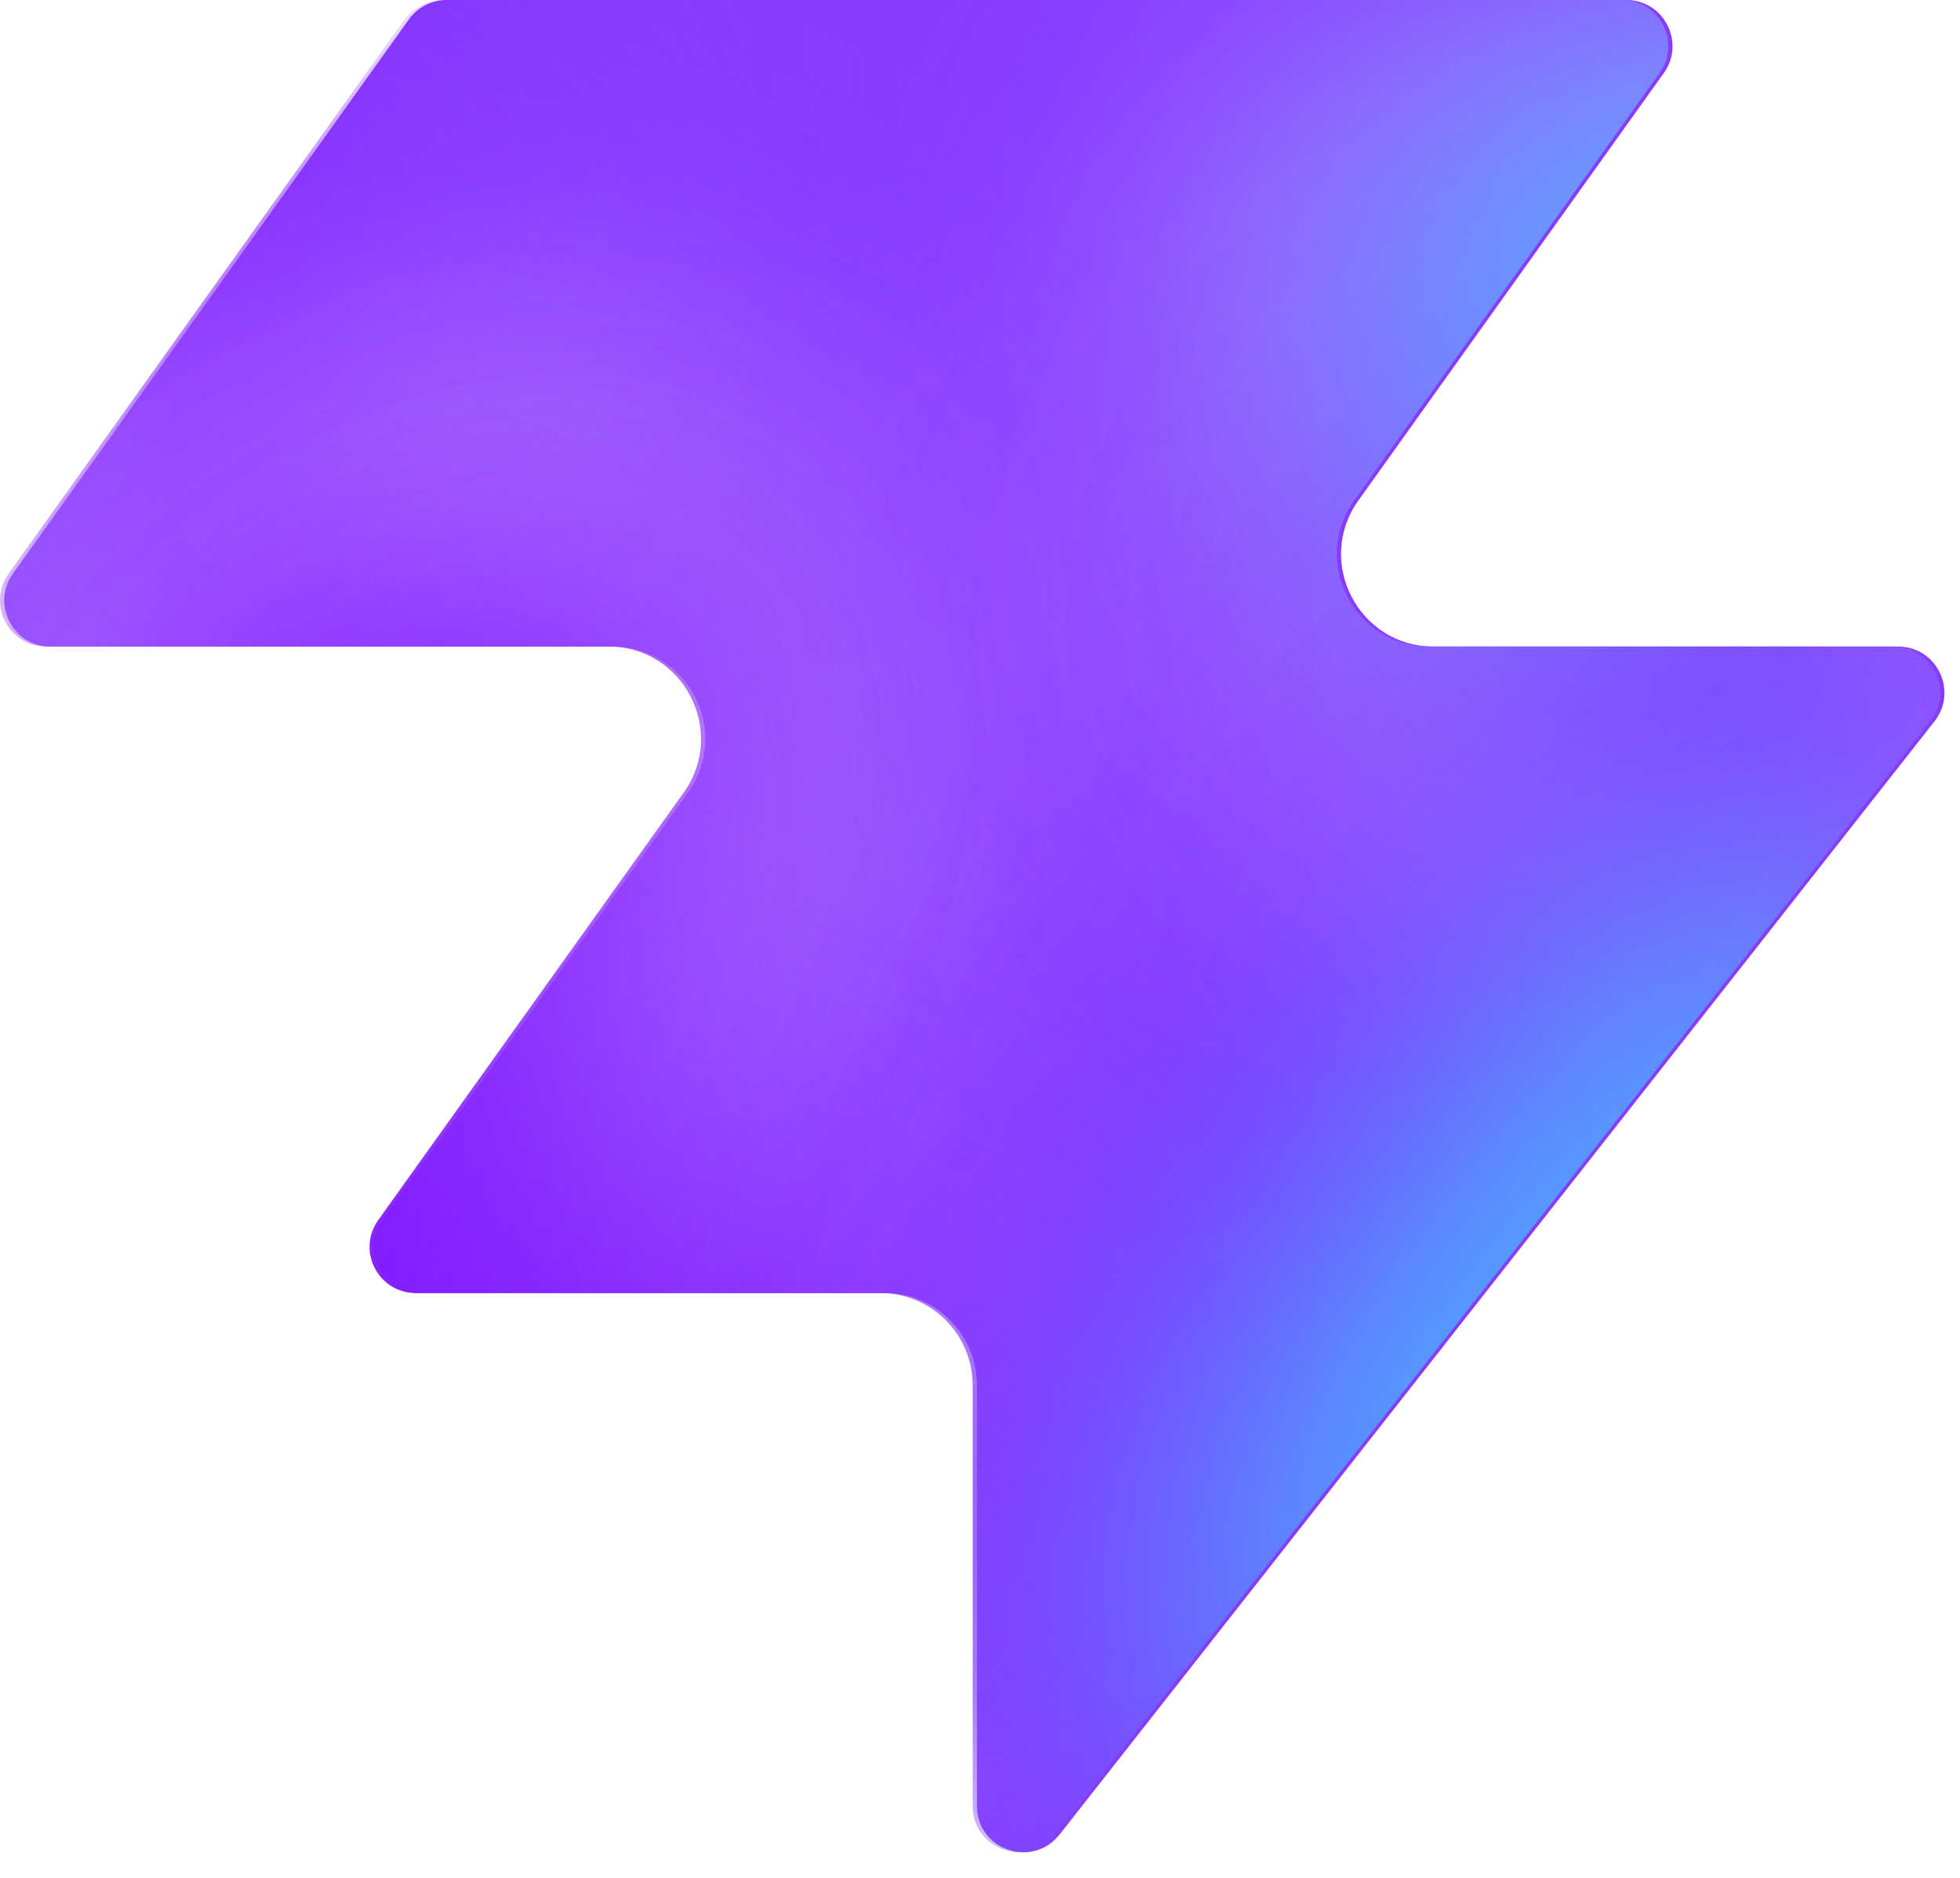
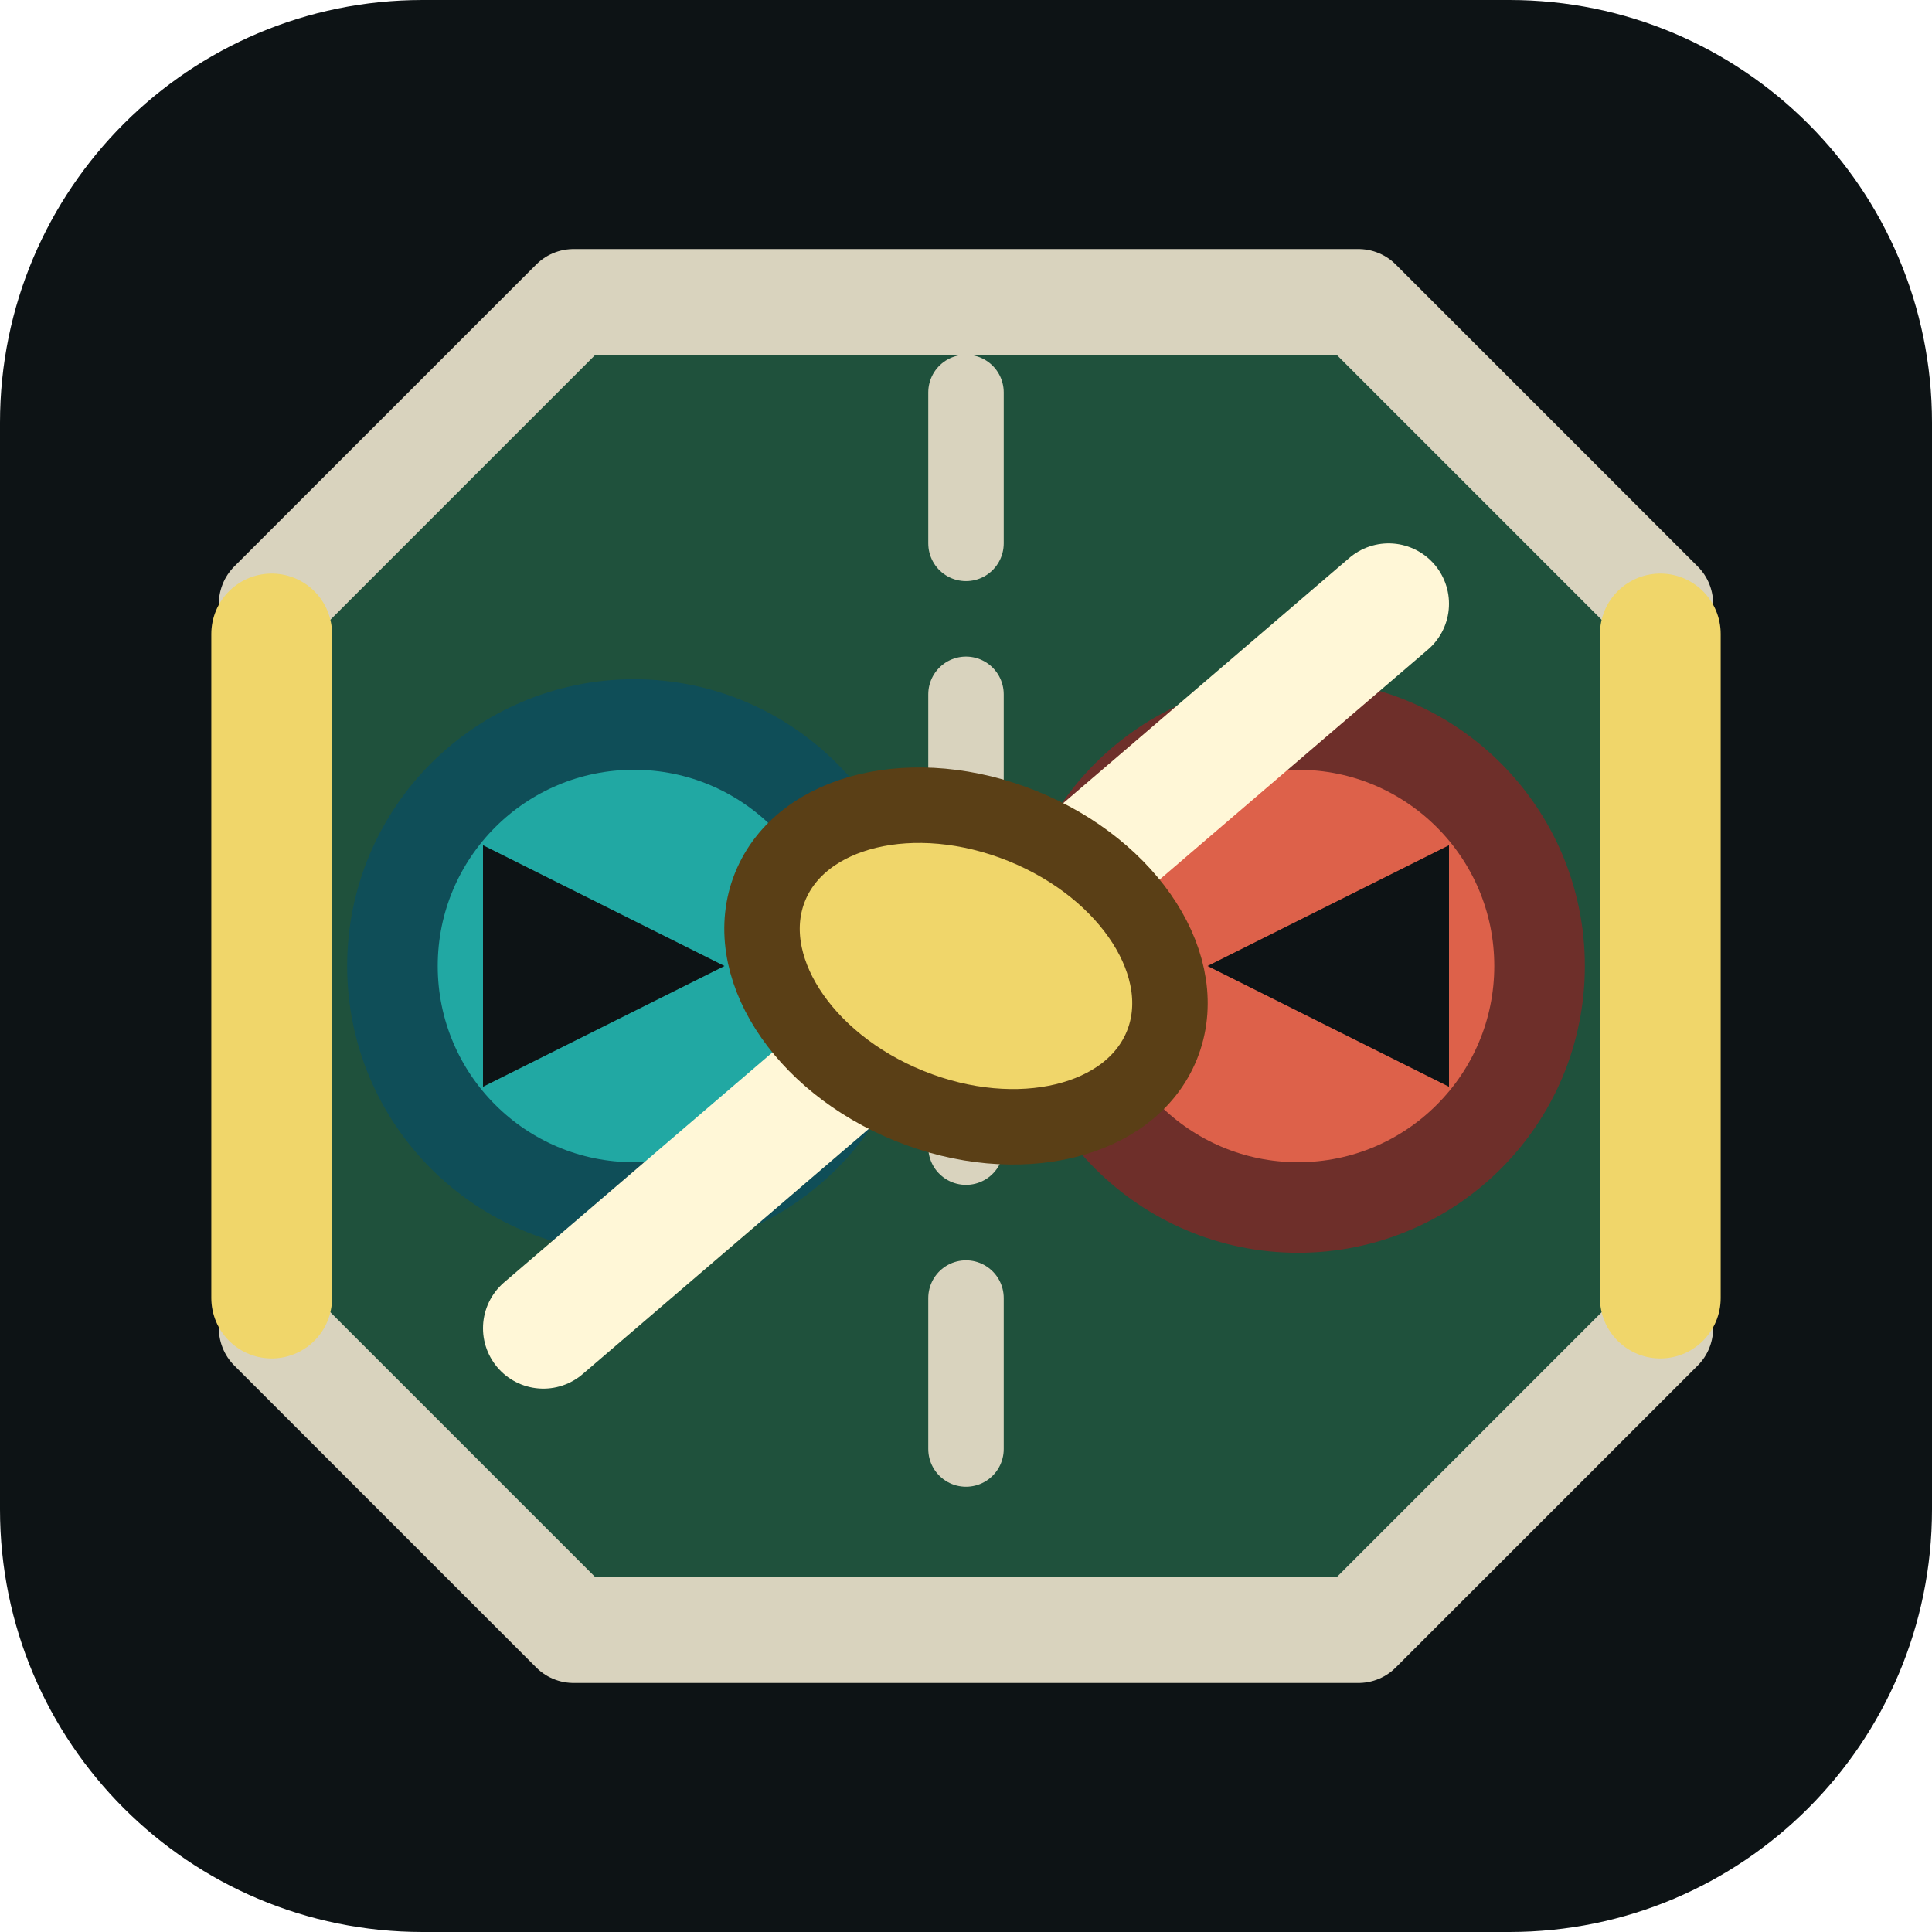
- <svg xmlns="http://www.w3.org/2000/svg" width="48" height="46" fill="none" viewBox="0 0 48 46">
-   <path fill="#863bff" d="M25.946 44.938c-.664.845-2.021.375-2.021-.698V33.937a2.26 2.26 0 0 0-2.262-2.262H10.287c-.92 0-1.456-1.04-.92-1.788l7.48-10.471c1.07-1.497 0-3.578-1.842-3.578H1.237c-.92 0-1.456-1.04-.92-1.788L10.013.474c.214-.297.556-.474.92-.474h28.894c.92 0 1.456 1.04.92 1.788l-7.48 10.471c-1.07 1.498 0 3.579 1.842 3.579h11.377c.943 0 1.473 1.088.89 1.83L25.947 44.94z" style="fill:#863bff;fill:color(display-p3 .525 .23 1);fill-opacity:1" />
-   <mask id="a" width="48" height="46" x="0" y="0" maskUnits="userSpaceOnUse" style="mask-type:alpha">
-     <path fill="#000" d="M25.842 44.938c-.664.844-2.021.375-2.021-.698V33.937a2.26 2.26 0 0 0-2.262-2.262H10.183c-.92 0-1.456-1.04-.92-1.788l7.48-10.471c1.07-1.498 0-3.579-1.842-3.579H1.133c-.92 0-1.456-1.04-.92-1.787L9.91.473c.214-.297.556-.474.92-.474h28.894c.92 0 1.456 1.04.92 1.788l-7.48 10.471c-1.07 1.498 0 3.578 1.842 3.578h11.377c.943 0 1.473 1.088.89 1.832L25.843 44.94z" style="fill:#000;fill-opacity:1" />
-   </mask>
-   <g mask="url(#a)">
-     <g filter="url(#b)">
-       <ellipse cx="5.508" cy="14.704" fill="#ede6ff" rx="5.508" ry="14.704" style="fill:#ede6ff;fill:color(display-p3 .927 .903 1);fill-opacity:1" transform="matrix(.00324 1 1 -.00324 -4.47 31.516)" />
-     </g>
-     <g filter="url(#c)">
-       <ellipse cx="10.399" cy="29.851" fill="#ede6ff" rx="10.399" ry="29.851" style="fill:#ede6ff;fill:color(display-p3 .927 .903 1);fill-opacity:1" transform="matrix(.00324 1 1 -.00324 -39.328 7.883)" />
-     </g>
-     <g filter="url(#d)">
-       <ellipse cx="5.508" cy="30.487" fill="#7e14ff" rx="5.508" ry="30.487" style="fill:#7e14ff;fill:color(display-p3 .492 .077 1);fill-opacity:1" transform="rotate(89.814 -25.913 -14.639)scale(1 -1)" />
-     </g>
-     <g filter="url(#e)">
-       <ellipse cx="5.508" cy="30.599" fill="#7e14ff" rx="5.508" ry="30.599" style="fill:#7e14ff;fill:color(display-p3 .492 .077 1);fill-opacity:1" transform="rotate(89.814 -32.644 -3.334)scale(1 -1)" />
-     </g>
-     <g filter="url(#f)">
-       <ellipse cx="5.508" cy="30.599" fill="#7e14ff" rx="5.508" ry="30.599" style="fill:#7e14ff;fill:color(display-p3 .492 .077 1);fill-opacity:1" transform="matrix(.00324 1 1 -.00324 -34.34 30.47)" />
-     </g>
-     <g filter="url(#g)">
-       <ellipse cx="14.072" cy="22.078" fill="#ede6ff" rx="14.072" ry="22.078" style="fill:#ede6ff;fill:color(display-p3 .927 .903 1);fill-opacity:1" transform="rotate(93.35 24.506 48.493)scale(-1 1)" />
-     </g>
-     <g filter="url(#h)">
-       <ellipse cx="3.47" cy="21.501" fill="#7e14ff" rx="3.47" ry="21.501" style="fill:#7e14ff;fill:color(display-p3 .492 .077 1);fill-opacity:1" transform="rotate(89.009 28.708 47.59)scale(-1 1)" />
-     </g>
-     <g filter="url(#i)">
-       <ellipse cx="3.47" cy="21.501" fill="#7e14ff" rx="3.47" ry="21.501" style="fill:#7e14ff;fill:color(display-p3 .492 .077 1);fill-opacity:1" transform="rotate(89.009 28.708 47.59)scale(-1 1)" />
-     </g>
-     <g filter="url(#j)">
-       <ellipse cx=".387" cy="8.972" fill="#7e14ff" rx="4.407" ry="29.108" style="fill:#7e14ff;fill:color(display-p3 .492 .077 1);fill-opacity:1" transform="rotate(39.51 .387 8.972)" />
-     </g>
-     <g filter="url(#k)">
-       <ellipse cx="47.523" cy="-6.092" fill="#7e14ff" rx="4.407" ry="29.108" style="fill:#7e14ff;fill:color(display-p3 .492 .077 1);fill-opacity:1" transform="rotate(37.892 47.523 -6.092)" />
-     </g>
-     <g filter="url(#l)">
-       <ellipse cx="41.412" cy="6.333" fill="#47bfff" rx="5.971" ry="9.665" style="fill:#47bfff;fill:color(display-p3 .28 .748 1);fill-opacity:1" transform="rotate(37.892 41.412 6.333)" />
-     </g>
-     <g filter="url(#m)">
-       <ellipse cx="-1.879" cy="38.332" fill="#7e14ff" rx="4.407" ry="29.108" style="fill:#7e14ff;fill:color(display-p3 .492 .077 1);fill-opacity:1" transform="rotate(37.892 -1.88 38.332)" />
-     </g>
-     <g filter="url(#n)">
-       <ellipse cx="-1.879" cy="38.332" fill="#7e14ff" rx="4.407" ry="29.108" style="fill:#7e14ff;fill:color(display-p3 .492 .077 1);fill-opacity:1" transform="rotate(37.892 -1.88 38.332)" />
-     </g>
-     <g filter="url(#o)">
-       <ellipse cx="35.651" cy="29.907" fill="#7e14ff" rx="4.407" ry="29.108" style="fill:#7e14ff;fill:color(display-p3 .492 .077 1);fill-opacity:1" transform="rotate(37.892 35.651 29.907)" />
-     </g>
-     <g filter="url(#p)">
-       <ellipse cx="38.418" cy="32.4" fill="#47bfff" rx="5.971" ry="15.297" style="fill:#47bfff;fill:color(display-p3 .28 .748 1);fill-opacity:1" transform="rotate(37.892 38.418 32.4)" />
-     </g>
-   </g>
-   <defs>
-     <filter id="b" width="60.045" height="41.654" x="-19.77" y="16.149" color-interpolation-filters="sRGB" filterUnits="userSpaceOnUse">
-       <feFlood flood-opacity="0" result="BackgroundImageFix" />
-       <feBlend in="SourceGraphic" in2="BackgroundImageFix" result="shape" />
-       <feGaussianBlur result="effect1_foregroundBlur_2002_17158" stdDeviation="7.659" />
-     </filter>
-     <filter id="c" width="90.34" height="51.437" x="-54.613" y="-7.533" color-interpolation-filters="sRGB" filterUnits="userSpaceOnUse">
-       <feFlood flood-opacity="0" result="BackgroundImageFix" />
-       <feBlend in="SourceGraphic" in2="BackgroundImageFix" result="shape" />
-       <feGaussianBlur result="effect1_foregroundBlur_2002_17158" stdDeviation="7.659" />
-     </filter>
-     <filter id="d" width="79.355" height="29.4" x="-49.64" y="2.03" color-interpolation-filters="sRGB" filterUnits="userSpaceOnUse">
-       <feFlood flood-opacity="0" result="BackgroundImageFix" />
-       <feBlend in="SourceGraphic" in2="BackgroundImageFix" result="shape" />
-       <feGaussianBlur result="effect1_foregroundBlur_2002_17158" stdDeviation="4.596" />
-     </filter>
-     <filter id="e" width="79.579" height="29.4" x="-45.045" y="20.029" color-interpolation-filters="sRGB" filterUnits="userSpaceOnUse">
-       <feFlood flood-opacity="0" result="BackgroundImageFix" />
-       <feBlend in="SourceGraphic" in2="BackgroundImageFix" result="shape" />
-       <feGaussianBlur result="effect1_foregroundBlur_2002_17158" stdDeviation="4.596" />
-     </filter>
-     <filter id="f" width="79.579" height="29.4" x="-43.513" y="21.178" color-interpolation-filters="sRGB" filterUnits="userSpaceOnUse">
-       <feFlood flood-opacity="0" result="BackgroundImageFix" />
-       <feBlend in="SourceGraphic" in2="BackgroundImageFix" result="shape" />
-       <feGaussianBlur result="effect1_foregroundBlur_2002_17158" stdDeviation="4.596" />
-     </filter>
-     <filter id="g" width="74.749" height="58.852" x="15.756" y="-17.901" color-interpolation-filters="sRGB" filterUnits="userSpaceOnUse">
-       <feFlood flood-opacity="0" result="BackgroundImageFix" />
-       <feBlend in="SourceGraphic" in2="BackgroundImageFix" result="shape" />
-       <feGaussianBlur result="effect1_foregroundBlur_2002_17158" stdDeviation="7.659" />
-     </filter>
-     <filter id="h" width="61.377" height="25.362" x="23.548" y="2.284" color-interpolation-filters="sRGB" filterUnits="userSpaceOnUse">
-       <feFlood flood-opacity="0" result="BackgroundImageFix" />
-       <feBlend in="SourceGraphic" in2="BackgroundImageFix" result="shape" />
-       <feGaussianBlur result="effect1_foregroundBlur_2002_17158" stdDeviation="4.596" />
-     </filter>
-     <filter id="i" width="61.377" height="25.362" x="23.548" y="2.284" color-interpolation-filters="sRGB" filterUnits="userSpaceOnUse">
-       <feFlood flood-opacity="0" result="BackgroundImageFix" />
-       <feBlend in="SourceGraphic" in2="BackgroundImageFix" result="shape" />
-       <feGaussianBlur result="effect1_foregroundBlur_2002_17158" stdDeviation="4.596" />
-     </filter>
-     <filter id="j" width="56.045" height="63.649" x="-27.636" y="-22.853" color-interpolation-filters="sRGB" filterUnits="userSpaceOnUse">
-       <feFlood flood-opacity="0" result="BackgroundImageFix" />
-       <feBlend in="SourceGraphic" in2="BackgroundImageFix" result="shape" />
-       <feGaussianBlur result="effect1_foregroundBlur_2002_17158" stdDeviation="4.596" />
-     </filter>
-     <filter id="k" width="54.814" height="64.646" x="20.116" y="-38.415" color-interpolation-filters="sRGB" filterUnits="userSpaceOnUse">
-       <feFlood flood-opacity="0" result="BackgroundImageFix" />
-       <feBlend in="SourceGraphic" in2="BackgroundImageFix" result="shape" />
-       <feGaussianBlur result="effect1_foregroundBlur_2002_17158" stdDeviation="4.596" />
-     </filter>
-     <filter id="l" width="33.541" height="35.313" x="24.641" y="-11.323" color-interpolation-filters="sRGB" filterUnits="userSpaceOnUse">
-       <feFlood flood-opacity="0" result="BackgroundImageFix" />
-       <feBlend in="SourceGraphic" in2="BackgroundImageFix" result="shape" />
-       <feGaussianBlur result="effect1_foregroundBlur_2002_17158" stdDeviation="4.596" />
-     </filter>
-     <filter id="m" width="54.814" height="64.646" x="-29.286" y="6.009" color-interpolation-filters="sRGB" filterUnits="userSpaceOnUse">
-       <feFlood flood-opacity="0" result="BackgroundImageFix" />
-       <feBlend in="SourceGraphic" in2="BackgroundImageFix" result="shape" />
-       <feGaussianBlur result="effect1_foregroundBlur_2002_17158" stdDeviation="4.596" />
-     </filter>
-     <filter id="n" width="54.814" height="64.646" x="-29.286" y="6.009" color-interpolation-filters="sRGB" filterUnits="userSpaceOnUse">
-       <feFlood flood-opacity="0" result="BackgroundImageFix" />
-       <feBlend in="SourceGraphic" in2="BackgroundImageFix" result="shape" />
-       <feGaussianBlur result="effect1_foregroundBlur_2002_17158" stdDeviation="4.596" />
-     </filter>
-     <filter id="o" width="54.814" height="64.646" x="8.244" y="-2.416" color-interpolation-filters="sRGB" filterUnits="userSpaceOnUse">
-       <feFlood flood-opacity="0" result="BackgroundImageFix" />
-       <feBlend in="SourceGraphic" in2="BackgroundImageFix" result="shape" />
-       <feGaussianBlur result="effect1_foregroundBlur_2002_17158" stdDeviation="4.596" />
-     </filter>
-     <filter id="p" width="39.409" height="43.623" x="18.713" y="10.588" color-interpolation-filters="sRGB" filterUnits="userSpaceOnUse">
-       <feFlood flood-opacity="0" result="BackgroundImageFix" />
-       <feBlend in="SourceGraphic" in2="BackgroundImageFix" result="shape" />
-       <feGaussianBlur result="effect1_foregroundBlur_2002_17158" stdDeviation="4.596" />
-     </filter>
-   </defs>
+ <svg xmlns="http://www.w3.org/2000/svg" viewBox="0 0 64 64" role="img" aria-label="JuggerTopDown">
+   <rect width="64" height="64" rx="14" fill="#0d1315" />
+   <path fill="#1f513c" d="M9 20 19 10h26l10 10v24L45 54H19L9 44Z" />
+   <path fill="none" stroke="#d9d3be" stroke-linejoin="round" stroke-width="3.5" d="M9 20 19 10h26l10 10v24L45 54H19L9 44Z" />
+   <path stroke="#f0d66a" stroke-linecap="round" stroke-width="4" d="M9 21v22M55 21v22" />
+   <path stroke="#d9d3be" stroke-dasharray="5 5" stroke-linecap="round" stroke-width="2.5" d="M32 13v38" />
+   <circle cx="21" cy="32" r="8" fill="#21a8a3" stroke="#0f4e58" stroke-width="3" />
+   <circle cx="43" cy="32" r="8" fill="#dd614a" stroke="#6e2f2a" stroke-width="3" />
+   <path fill="#0d1315" d="m24 32-8-4v8Z" />
+   <path fill="#0d1315" d="m40 32 8-4v8Z" />
+   <path stroke="#fff7d7" stroke-linecap="round" stroke-width="4" d="m18 44 28-24" />
+   <ellipse cx="32" cy="32" fill="#f0d66a" stroke="#5a3f16" stroke-width="2.5" rx="7" ry="5" transform="rotate(22 32 32)" />
</svg>
